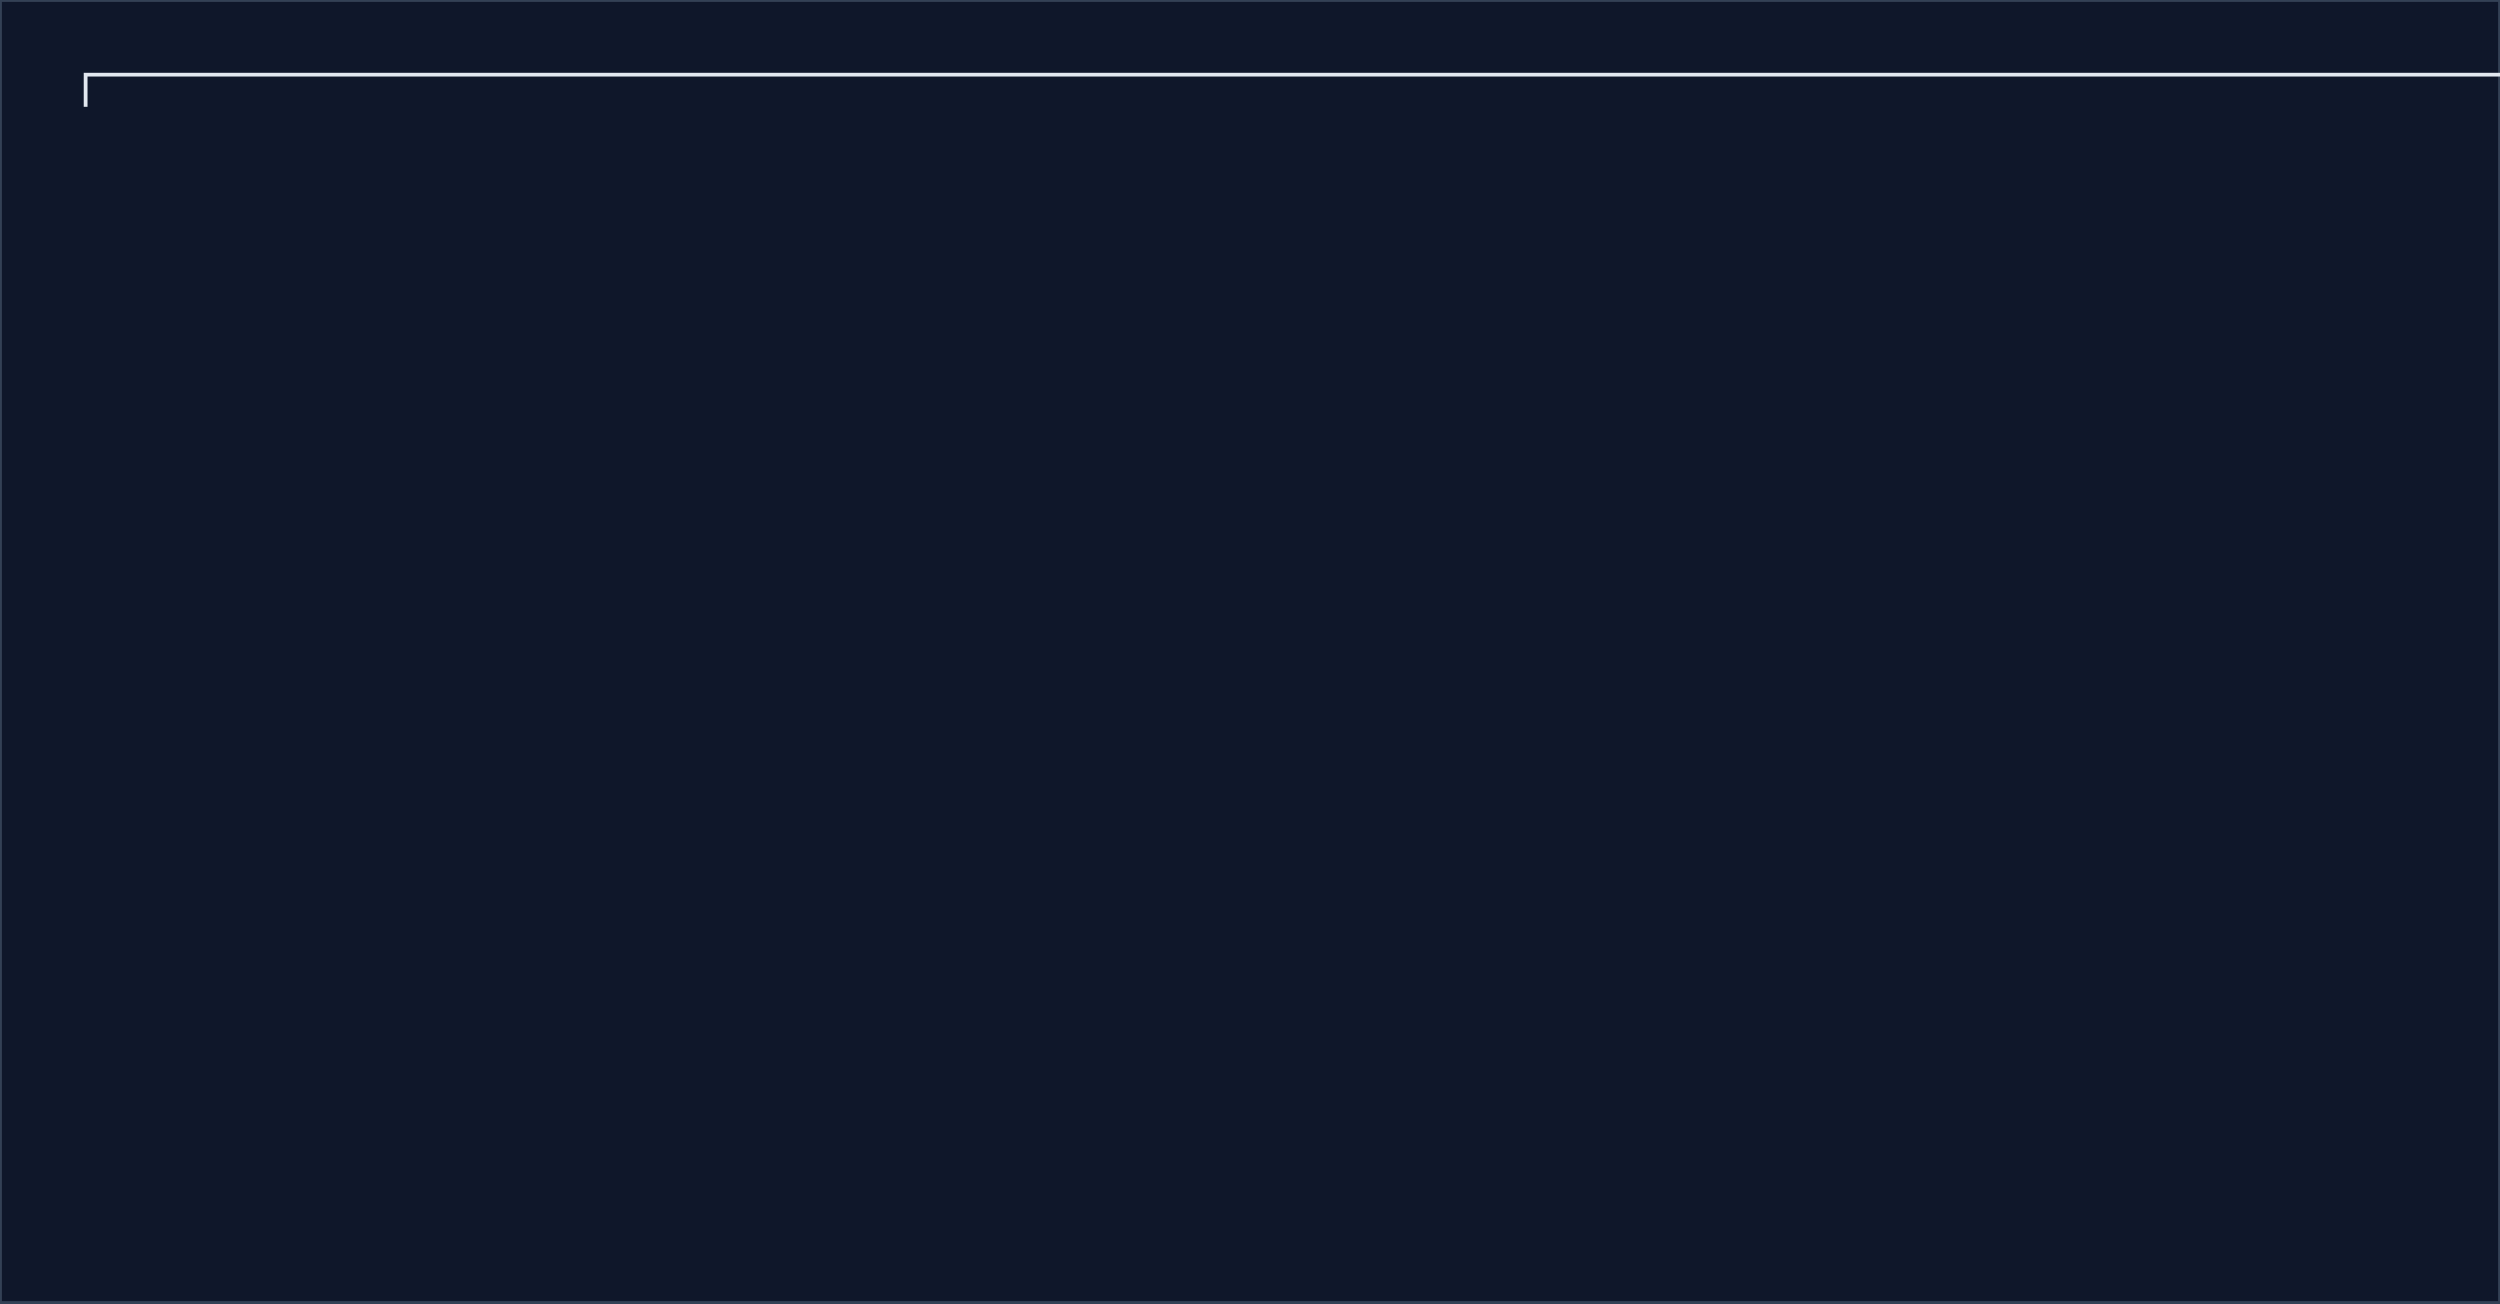
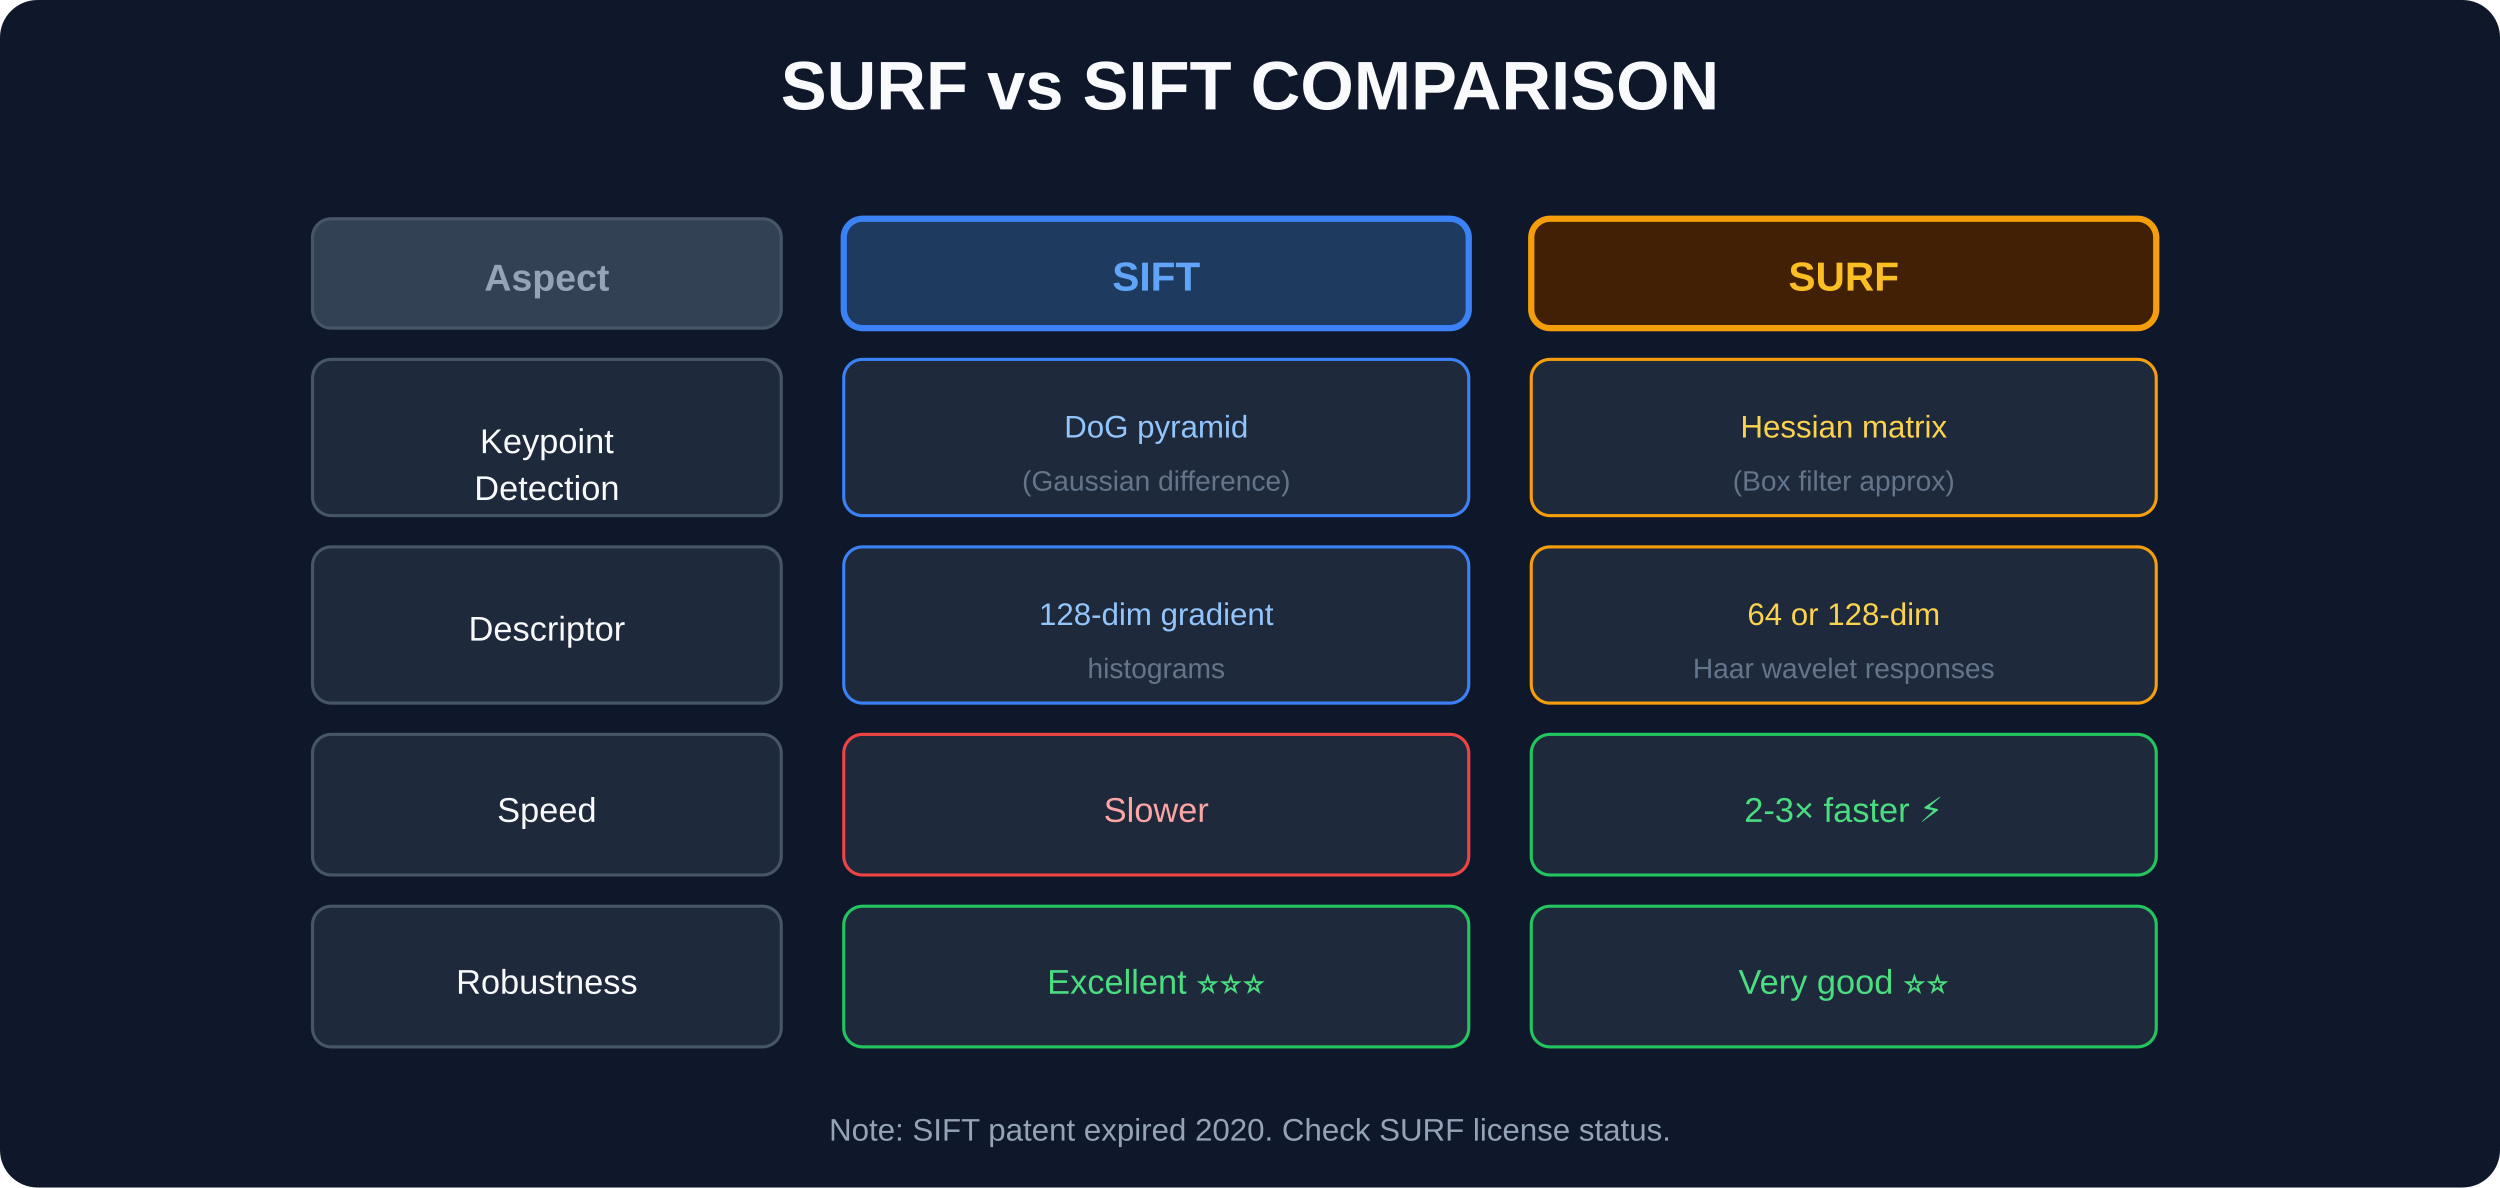
- <svg xmlns="http://www.w3.org/2000/svg" width="660" height="344" viewBox="0 0 660 344">
-   <style>
-     text {
-       font-family: 'Courier New', monospace;
-       font-size: 14px;
-       white-space: pre;
-     }
-   </style>
-   <rect width="100%" height="100%" fill="#0f172a" stroke="#334155" />
-   <text x="10" y="24" fill="#e2e8f0" xml:space="preserve">
- ┌───────────────────────────────────────────────────────────────────────────┐
- │                         SURF vs SIFT COMPARISON                              │
- └───────────────────────────────────────────────────────────────────────────┘
- 
-                     SIFT                        SURF
-                     ────                        ────
-     Keypoint       DoG pyramid                 Hessian matrix
-     Detection      (Gaussian difference)       (Box filter approx)
- 
-     Descriptor     128-dim gradient            64 or 128-dim
-                    histograms                  Haar wavelet responses
- 
-     Speed          Slower                      2-3x faster
- 
-     Robustness     Excellent                   Very good
- 
-     Patent         Was patented                Was patented
-                    (expired 2020)              (check license)
-   </text>
+ <svg xmlns="http://www.w3.org/2000/svg" viewBox="0 0 800 380">
+   <rect width="800" height="380" fill="#0f172a" rx="12" />
+   <text x="400" y="35" text-anchor="middle" font-family="Arial, sans-serif" font-size="22" font-weight="bold" fill="#f8fafc">SURF vs SIFT COMPARISON</text>
+   <g transform="translate(100, 70)">
+     <rect width="150" height="35" rx="6" fill="#334155" stroke="#475569" stroke-width="1" />
+     <text x="75" y="23" text-anchor="middle" font-family="Arial, sans-serif" font-size="12" font-weight="bold" fill="#94a3b8">Aspect</text>
+   </g>
+   <g transform="translate(270, 70)">
+     <rect width="200" height="35" rx="6" fill="#1e3a5f" stroke="#3b82f6" stroke-width="2" />
+     <text x="100" y="23" text-anchor="middle" font-family="Arial, sans-serif" font-size="13" font-weight="bold" fill="#60a5fa">SIFT</text>
+   </g>
+   <g transform="translate(490, 70)">
+     <rect width="200" height="35" rx="6" fill="#422006" stroke="#f59e0b" stroke-width="2" />
+     <text x="100" y="23" text-anchor="middle" font-family="Arial, sans-serif" font-size="13" font-weight="bold" fill="#fbbf24">SURF</text>
+   </g>
+   <g transform="translate(100, 115)">
+     <rect width="150" height="50" rx="6" fill="#1e293b" stroke="#475569" stroke-width="1" />
+     <text x="75" y="30" text-anchor="middle" font-family="Arial, sans-serif" font-size="11" fill="#f8fafc">Keypoint</text>
+     <text x="75" y="45" text-anchor="middle" font-family="Arial, sans-serif" font-size="11" fill="#f8fafc">Detection</text>
+   </g>
+   <g transform="translate(270, 115)">
+     <rect width="200" height="50" rx="6" fill="#1e293b" stroke="#3b82f6" stroke-width="1" />
+     <text x="100" y="25" text-anchor="middle" font-family="Arial, sans-serif" font-size="10" fill="#93c5fd">DoG pyramid</text>
+     <text x="100" y="42" text-anchor="middle" font-family="Arial, sans-serif" font-size="9" fill="#64748b">(Gaussian difference)</text>
+   </g>
+   <g transform="translate(490, 115)">
+     <rect width="200" height="50" rx="6" fill="#1e293b" stroke="#f59e0b" stroke-width="1" />
+     <text x="100" y="25" text-anchor="middle" font-family="Arial, sans-serif" font-size="10" fill="#fcd34d">Hessian matrix</text>
+     <text x="100" y="42" text-anchor="middle" font-family="Arial, sans-serif" font-size="9" fill="#64748b">(Box filter approx)</text>
+   </g>
+   <g transform="translate(100, 175)">
+     <rect width="150" height="50" rx="6" fill="#1e293b" stroke="#475569" stroke-width="1" />
+     <text x="75" y="30" text-anchor="middle" font-family="Arial, sans-serif" font-size="11" fill="#f8fafc">Descriptor</text>
+   </g>
+   <g transform="translate(270, 175)">
+     <rect width="200" height="50" rx="6" fill="#1e293b" stroke="#3b82f6" stroke-width="1" />
+     <text x="100" y="25" text-anchor="middle" font-family="Arial, sans-serif" font-size="10" fill="#93c5fd">128-dim gradient</text>
+     <text x="100" y="42" text-anchor="middle" font-family="Arial, sans-serif" font-size="9" fill="#64748b">histograms</text>
+   </g>
+   <g transform="translate(490, 175)">
+     <rect width="200" height="50" rx="6" fill="#1e293b" stroke="#f59e0b" stroke-width="1" />
+     <text x="100" y="25" text-anchor="middle" font-family="Arial, sans-serif" font-size="10" fill="#fcd34d">64 or 128-dim</text>
+     <text x="100" y="42" text-anchor="middle" font-family="Arial, sans-serif" font-size="9" fill="#64748b">Haar wavelet responses</text>
+   </g>
+   <g transform="translate(100, 235)">
+     <rect width="150" height="45" rx="6" fill="#1e293b" stroke="#475569" stroke-width="1" />
+     <text x="75" y="28" text-anchor="middle" font-family="Arial, sans-serif" font-size="11" fill="#f8fafc">Speed</text>
+   </g>
+   <g transform="translate(270, 235)">
+     <rect width="200" height="45" rx="6" fill="#1e293b" stroke="#ef4444" stroke-width="1" />
+     <text x="100" y="28" text-anchor="middle" font-family="Arial, sans-serif" font-size="11" fill="#fca5a5">Slower</text>
+   </g>
+   <g transform="translate(490, 235)">
+     <rect width="200" height="45" rx="6" fill="#1e293b" stroke="#22c55e" stroke-width="1" />
+     <text x="100" y="28" text-anchor="middle" font-family="Arial, sans-serif" font-size="11" fill="#4ade80">2-3× faster ⚡</text>
+   </g>
+   <g transform="translate(100, 290)">
+     <rect width="150" height="45" rx="6" fill="#1e293b" stroke="#475569" stroke-width="1" />
+     <text x="75" y="28" text-anchor="middle" font-family="Arial, sans-serif" font-size="11" fill="#f8fafc">Robustness</text>
+   </g>
+   <g transform="translate(270, 290)">
+     <rect width="200" height="45" rx="6" fill="#1e293b" stroke="#22c55e" stroke-width="1" />
+     <text x="100" y="28" text-anchor="middle" font-family="Arial, sans-serif" font-size="11" fill="#4ade80">Excellent ⭐⭐⭐</text>
+   </g>
+   <g transform="translate(490, 290)">
+     <rect width="200" height="45" rx="6" fill="#1e293b" stroke="#22c55e" stroke-width="1" />
+     <text x="100" y="28" text-anchor="middle" font-family="Arial, sans-serif" font-size="11" fill="#4ade80">Very good ⭐⭐</text>
+   </g>
+   <text x="400" y="365" text-anchor="middle" font-family="Arial, sans-serif" font-size="10" fill="#94a3b8">Note: SIFT patent expired 2020. Check SURF license status.</text>
</svg>
